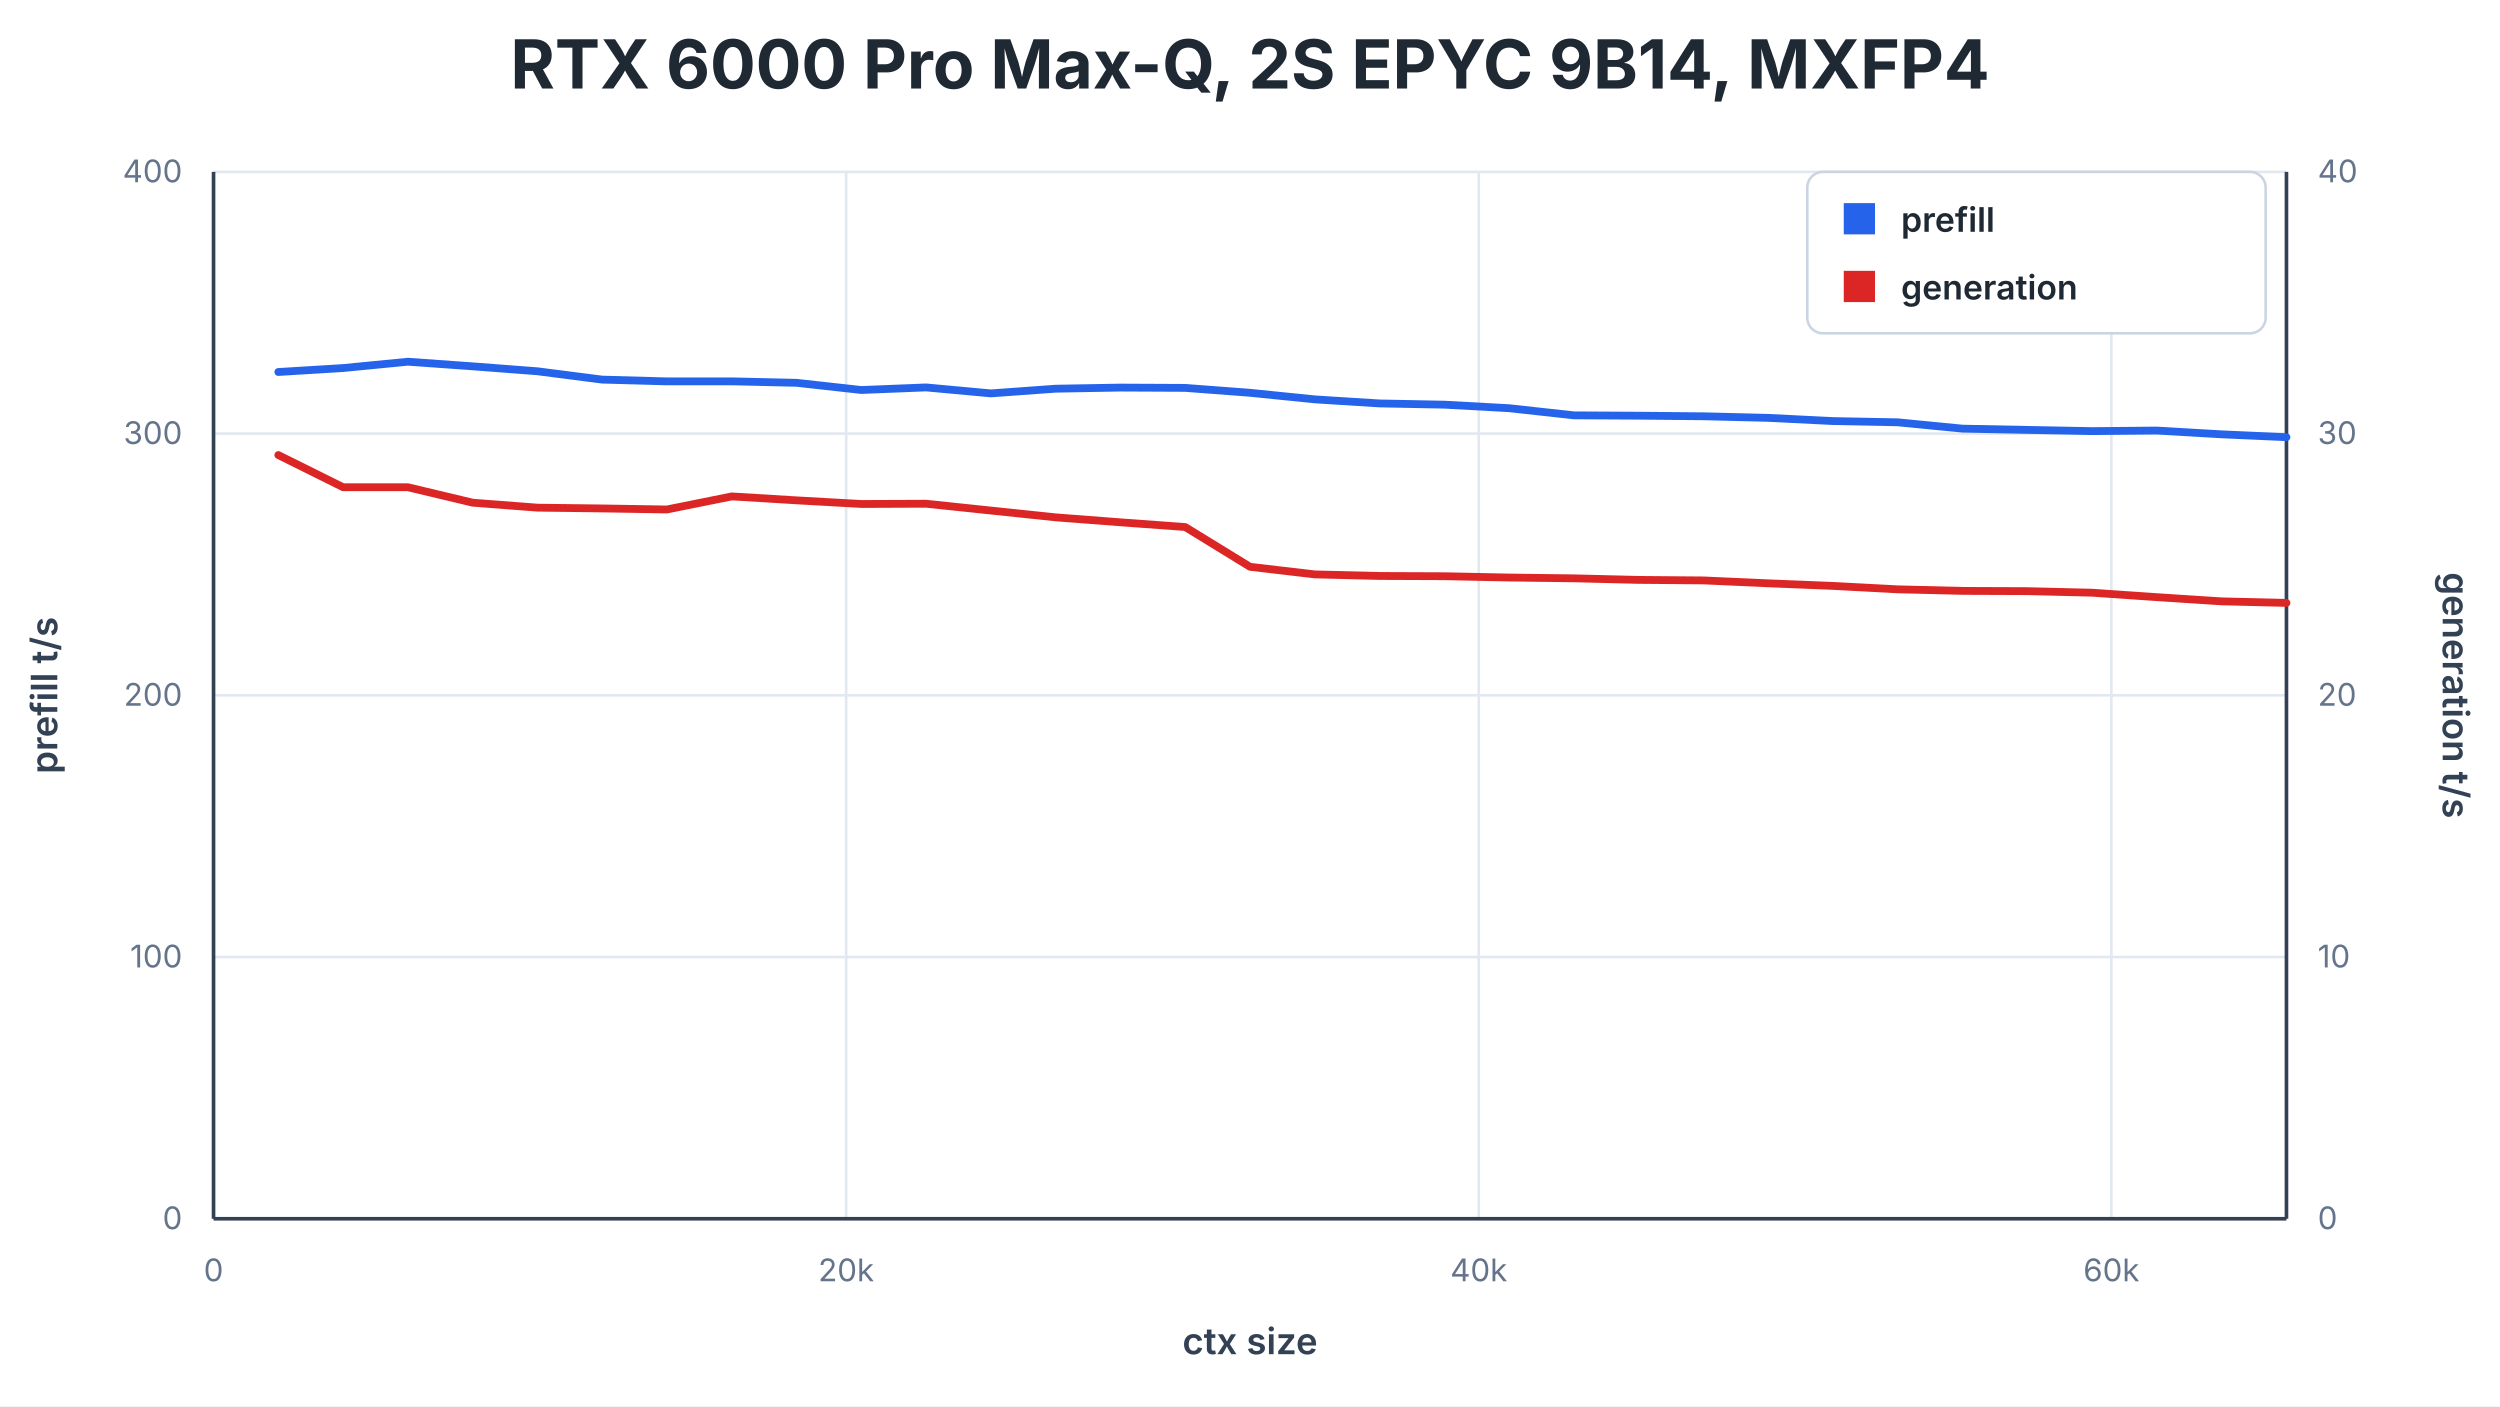
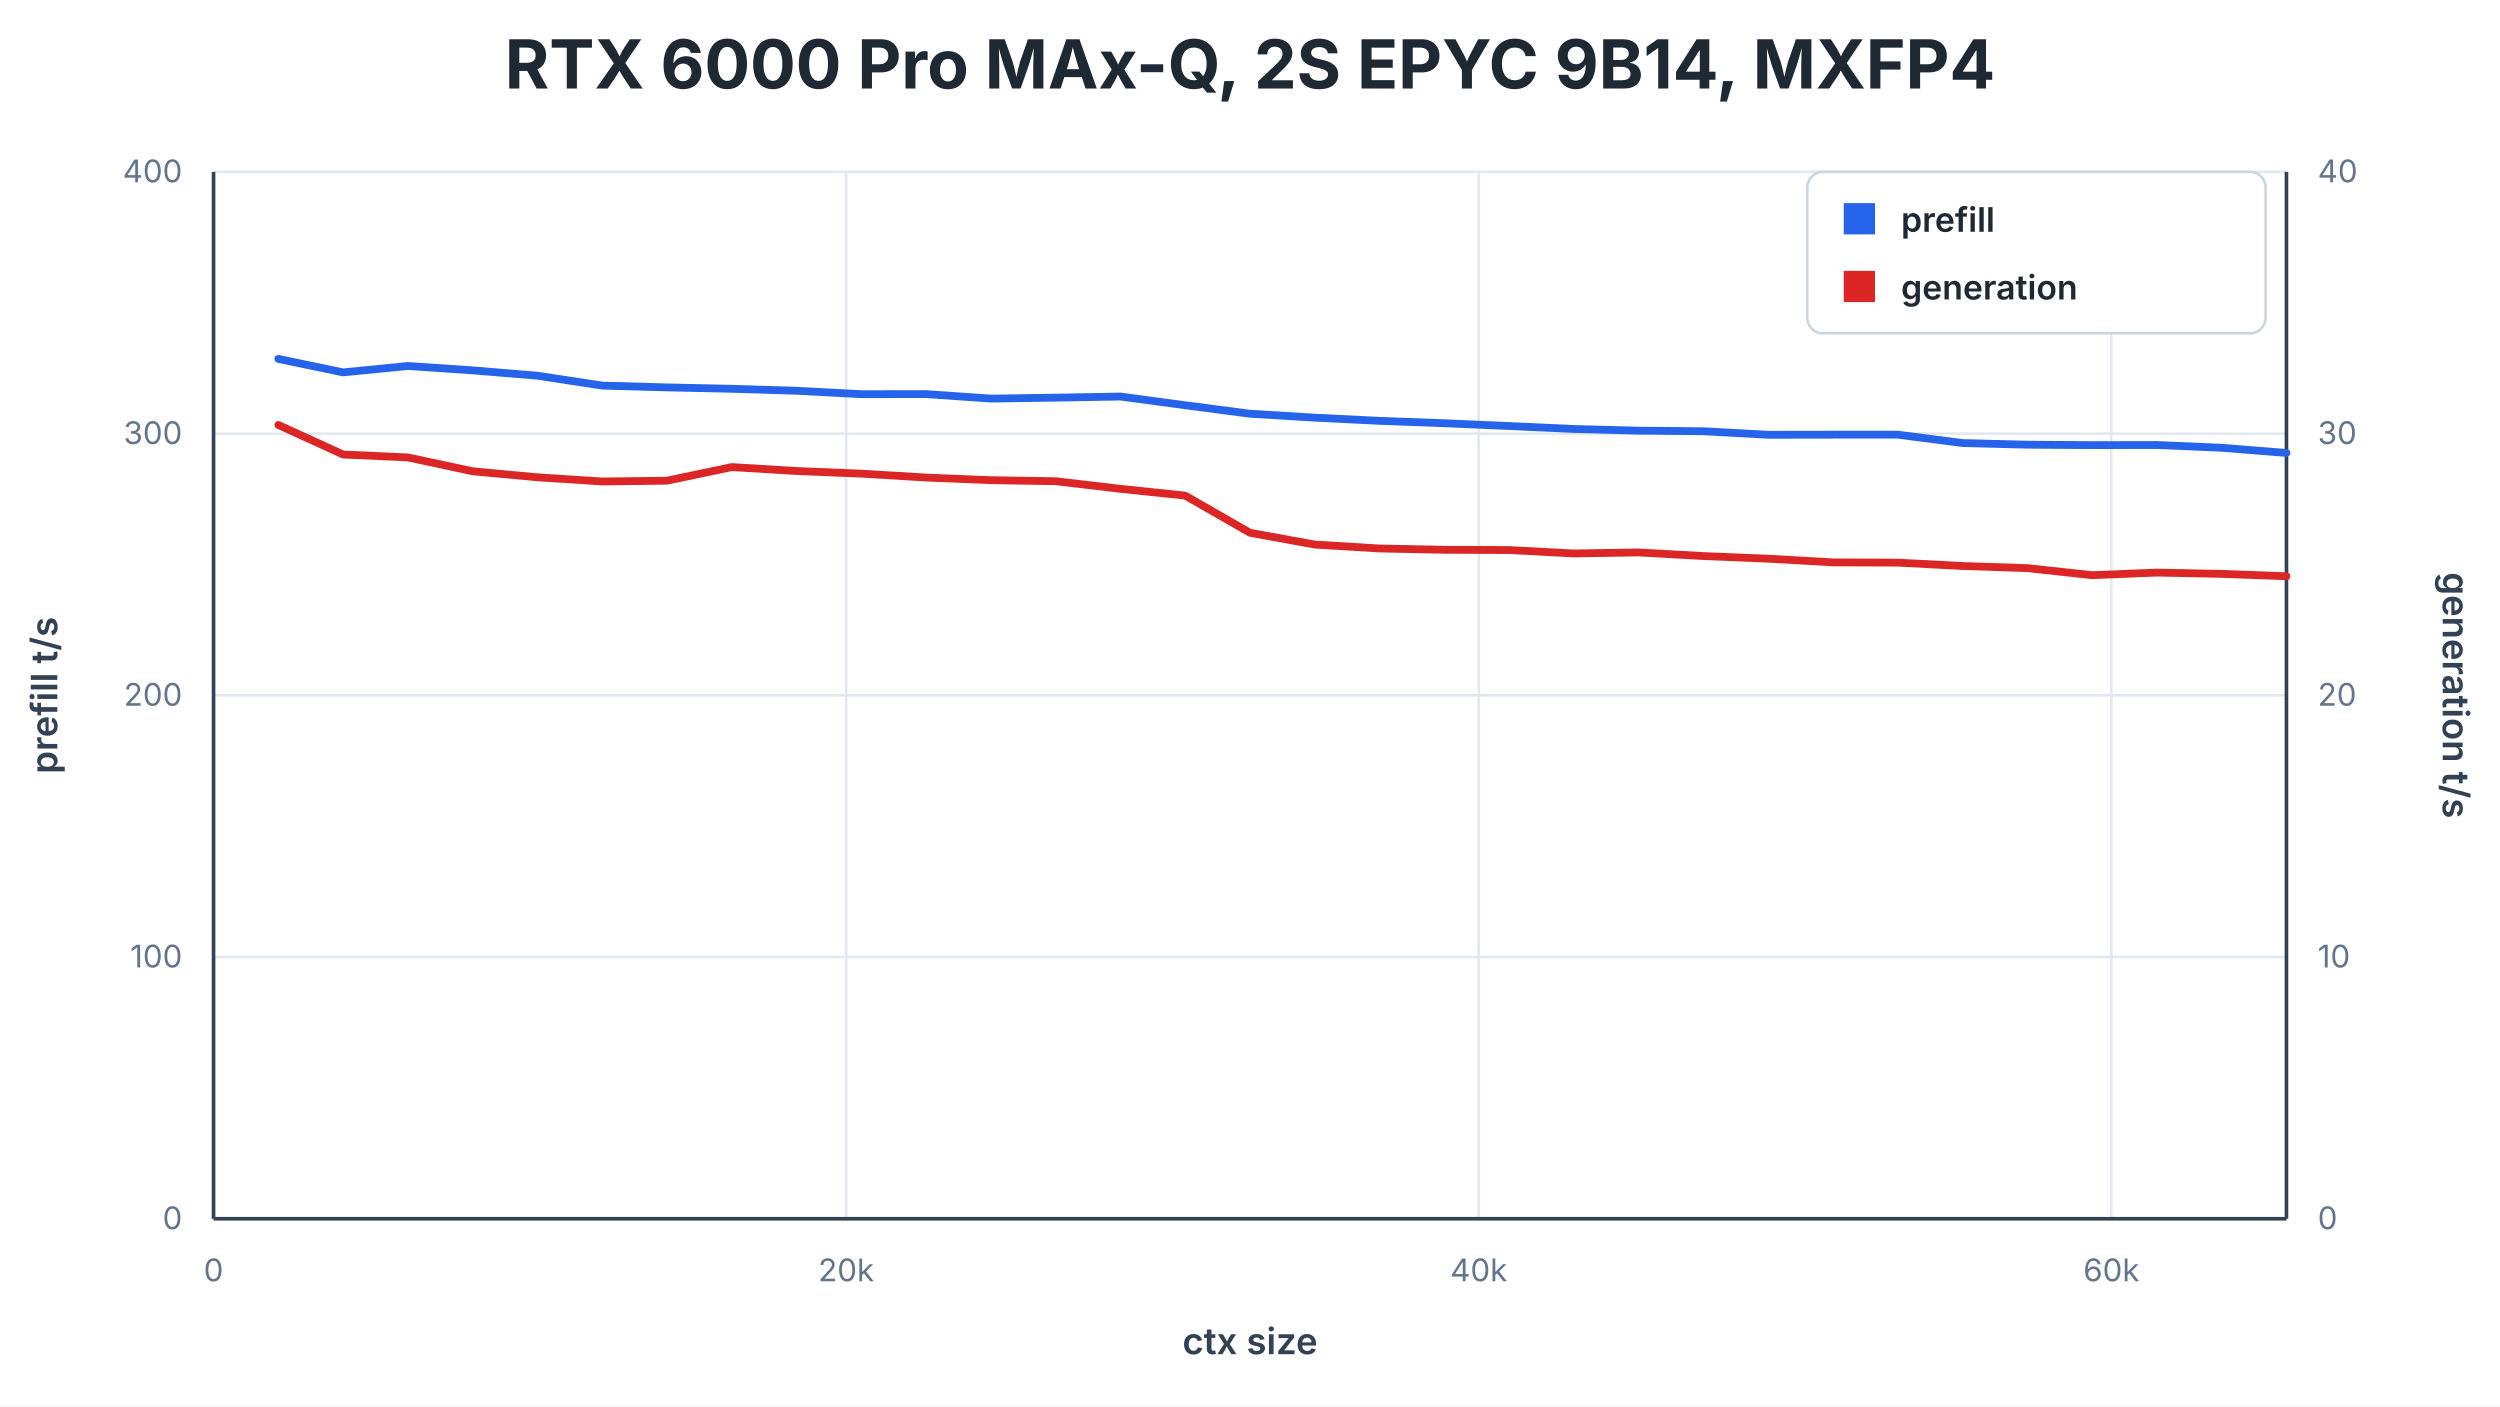
<svg xmlns="http://www.w3.org/2000/svg" width="960" height="540" viewBox="0 0 960 540">
  <style>
text { font-family: -apple-system, BlinkMacSystemFont, 'Segoe UI', sans-serif; }
.title { font-size: 26px; font-weight: 700; fill: #1f2933; }
.axis-label { font-size: 14px; font-weight: 600; fill: #334155; }
.tick { font-size: 12px; fill: #64748b; }
.legend { font-size: 13px; font-weight: 600; fill: #1f2933; }
</style>
  <rect width="960" height="540" fill="#ffffff" />
-   <text class="title" x="480.0" y="34" text-anchor="middle">RTX 6000 Pro Max-Q, 2S EPYC 9B14, MXFP4</text>
+   <text class="title" x="480.0" y="34" text-anchor="middle">RTX 6000 Pro MAx-Q, 2S EPYC 9B14, MXFP4</text>
  <line x1="82" y1="468.00" x2="878" y2="468.00" stroke="#e2e8f0" stroke-width="1" />
  <text class="tick" x="70" y="472.00" text-anchor="end">0</text>
  <line x1="82" y1="367.50" x2="878" y2="367.50" stroke="#e2e8f0" stroke-width="1" />
  <text class="tick" x="70" y="371.50" text-anchor="end">100</text>
  <line x1="82" y1="267.00" x2="878" y2="267.00" stroke="#e2e8f0" stroke-width="1" />
  <text class="tick" x="70" y="271.00" text-anchor="end">200</text>
  <line x1="82" y1="166.50" x2="878" y2="166.50" stroke="#e2e8f0" stroke-width="1" />
  <text class="tick" x="70" y="170.50" text-anchor="end">300</text>
  <line x1="82" y1="66.00" x2="878" y2="66.00" stroke="#e2e8f0" stroke-width="1" />
  <text class="tick" x="70" y="70.00" text-anchor="end">400</text>
  <text class="tick" x="890" y="472.00" text-anchor="start">0</text>
  <text class="tick" x="890" y="371.50" text-anchor="start">10</text>
  <text class="tick" x="890" y="271.00" text-anchor="start">20</text>
  <text class="tick" x="890" y="170.50" text-anchor="start">30</text>
  <text class="tick" x="890" y="70.00" text-anchor="start">40</text>
  <line x1="82.00" y1="66" x2="82.00" y2="468" stroke="#e2e8f0" stroke-width="1" />
  <text class="tick" x="82.00" y="492" text-anchor="middle">0</text>
  <line x1="324.92" y1="66" x2="324.92" y2="468" stroke="#e2e8f0" stroke-width="1" />
  <text class="tick" x="324.92" y="492" text-anchor="middle">20k</text>
  <line x1="567.84" y1="66" x2="567.84" y2="468" stroke="#e2e8f0" stroke-width="1" />
  <text class="tick" x="567.84" y="492" text-anchor="middle">40k</text>
  <line x1="810.76" y1="66" x2="810.76" y2="468" stroke="#e2e8f0" stroke-width="1" />
  <text class="tick" x="810.76" y="492" text-anchor="middle">60k</text>
  <line x1="82" y1="66" x2="82" y2="468" stroke="#334155" stroke-width="1.4" />
  <line x1="878" y1="66" x2="878" y2="468" stroke="#334155" stroke-width="1.4" />
  <line x1="82" y1="468" x2="878" y2="468" stroke="#334155" stroke-width="1.4" />
  <text class="axis-label" x="480.0" y="520" text-anchor="middle">ctx size</text>
  <text class="axis-label" x="22" y="267.0" text-anchor="middle" transform="rotate(-90 22 267.0)">prefill t/s</text>
  <text class="axis-label" x="938" y="267.0" text-anchor="middle" transform="rotate(90 938 267.0)">generation t/s</text>
-   <polyline fill="none" stroke="#2563eb" stroke-width="3" stroke-linecap="round" stroke-linejoin="round" points="106.88,142.85 131.75,141.33 156.62,138.90 181.50,140.67 206.38,142.57 231.25,145.77 256.12,146.45 281.00,146.44 305.88,147.00 330.75,149.76 355.62,148.77 380.50,151.06 405.38,149.26 430.25,148.83 455.12,148.95 480.00,150.83 504.88,153.36 529.75,154.92 554.62,155.39 579.50,156.75 604.38,159.49 629.25,159.63 654.12,159.85 679.00,160.46 703.88,161.69 728.75,162.17 753.62,164.60 778.50,165.08 803.38,165.55 828.25,165.33 853.12,166.78 878.00,167.88" />
-   <polyline fill="none" stroke="#dc2626" stroke-width="3" stroke-linecap="round" stroke-linejoin="round" points="106.88,174.74 131.75,187.10 156.62,187.10 181.50,193.03 206.38,194.94 231.25,195.24 256.12,195.64 281.00,190.62 305.88,192.13 330.75,193.53 355.62,193.43 380.50,196.05 405.38,198.66 430.25,200.57 455.12,202.38 480.00,217.65 504.88,220.57 529.75,221.17 554.62,221.27 579.50,221.77 604.38,222.08 629.25,222.68 654.12,222.88 679.00,223.99 703.88,224.99 728.75,226.30 753.62,226.90 778.50,227.00 803.38,227.60 828.25,229.31 853.12,230.92 878.00,231.52" />
+   <polyline fill="none" stroke="#2563eb" stroke-width="3" stroke-linecap="round" stroke-linejoin="round" points="106.88,137.82 131.75,143.00 156.62,140.54 181.50,142.22 206.38,144.27 231.25,148.07 256.12,148.76 281.00,149.29 305.88,150.05 330.75,151.36 355.62,151.33 380.50,153.06 405.38,152.70 430.25,152.27 455.12,155.62 480.00,158.88 504.88,160.38 529.75,161.60 554.62,162.52 579.50,163.59 604.38,164.73 629.25,165.37 654.12,165.60 679.00,166.95 703.88,166.91 728.75,166.91 753.62,170.13 778.50,170.76 803.38,170.93 828.25,170.88 853.12,171.94 878.00,173.93" />
+   <polyline fill="none" stroke="#dc2626" stroke-width="3" stroke-linecap="round" stroke-linejoin="round" points="106.88,163.18 131.75,174.54 156.62,175.65 181.50,180.97 206.38,183.28 231.25,184.89 256.12,184.59 281.00,179.36 305.88,180.87 330.75,181.88 355.62,183.38 380.50,184.39 405.38,184.79 430.25,187.71 455.12,190.32 480.00,204.59 504.88,209.11 529.75,210.62 554.62,211.12 579.50,211.22 604.38,212.53 629.25,212.13 654.12,213.53 679.00,214.54 703.88,215.95 728.75,216.05 753.62,217.35 778.50,218.16 803.38,220.87 828.25,219.87 853.12,220.37 878.00,221.27" />
  <rect x="694" y="66" width="176" height="62" rx="6" fill="#ffffff" stroke="#cbd5e1" />
  <rect x="708" y="78" width="12" height="12" fill="#2563eb" />
  <text class="legend" x="730" y="89">prefill</text>
  <rect x="708" y="104" width="12" height="12" fill="#dc2626" />
  <text class="legend" x="730" y="115">generation</text>
</svg>
